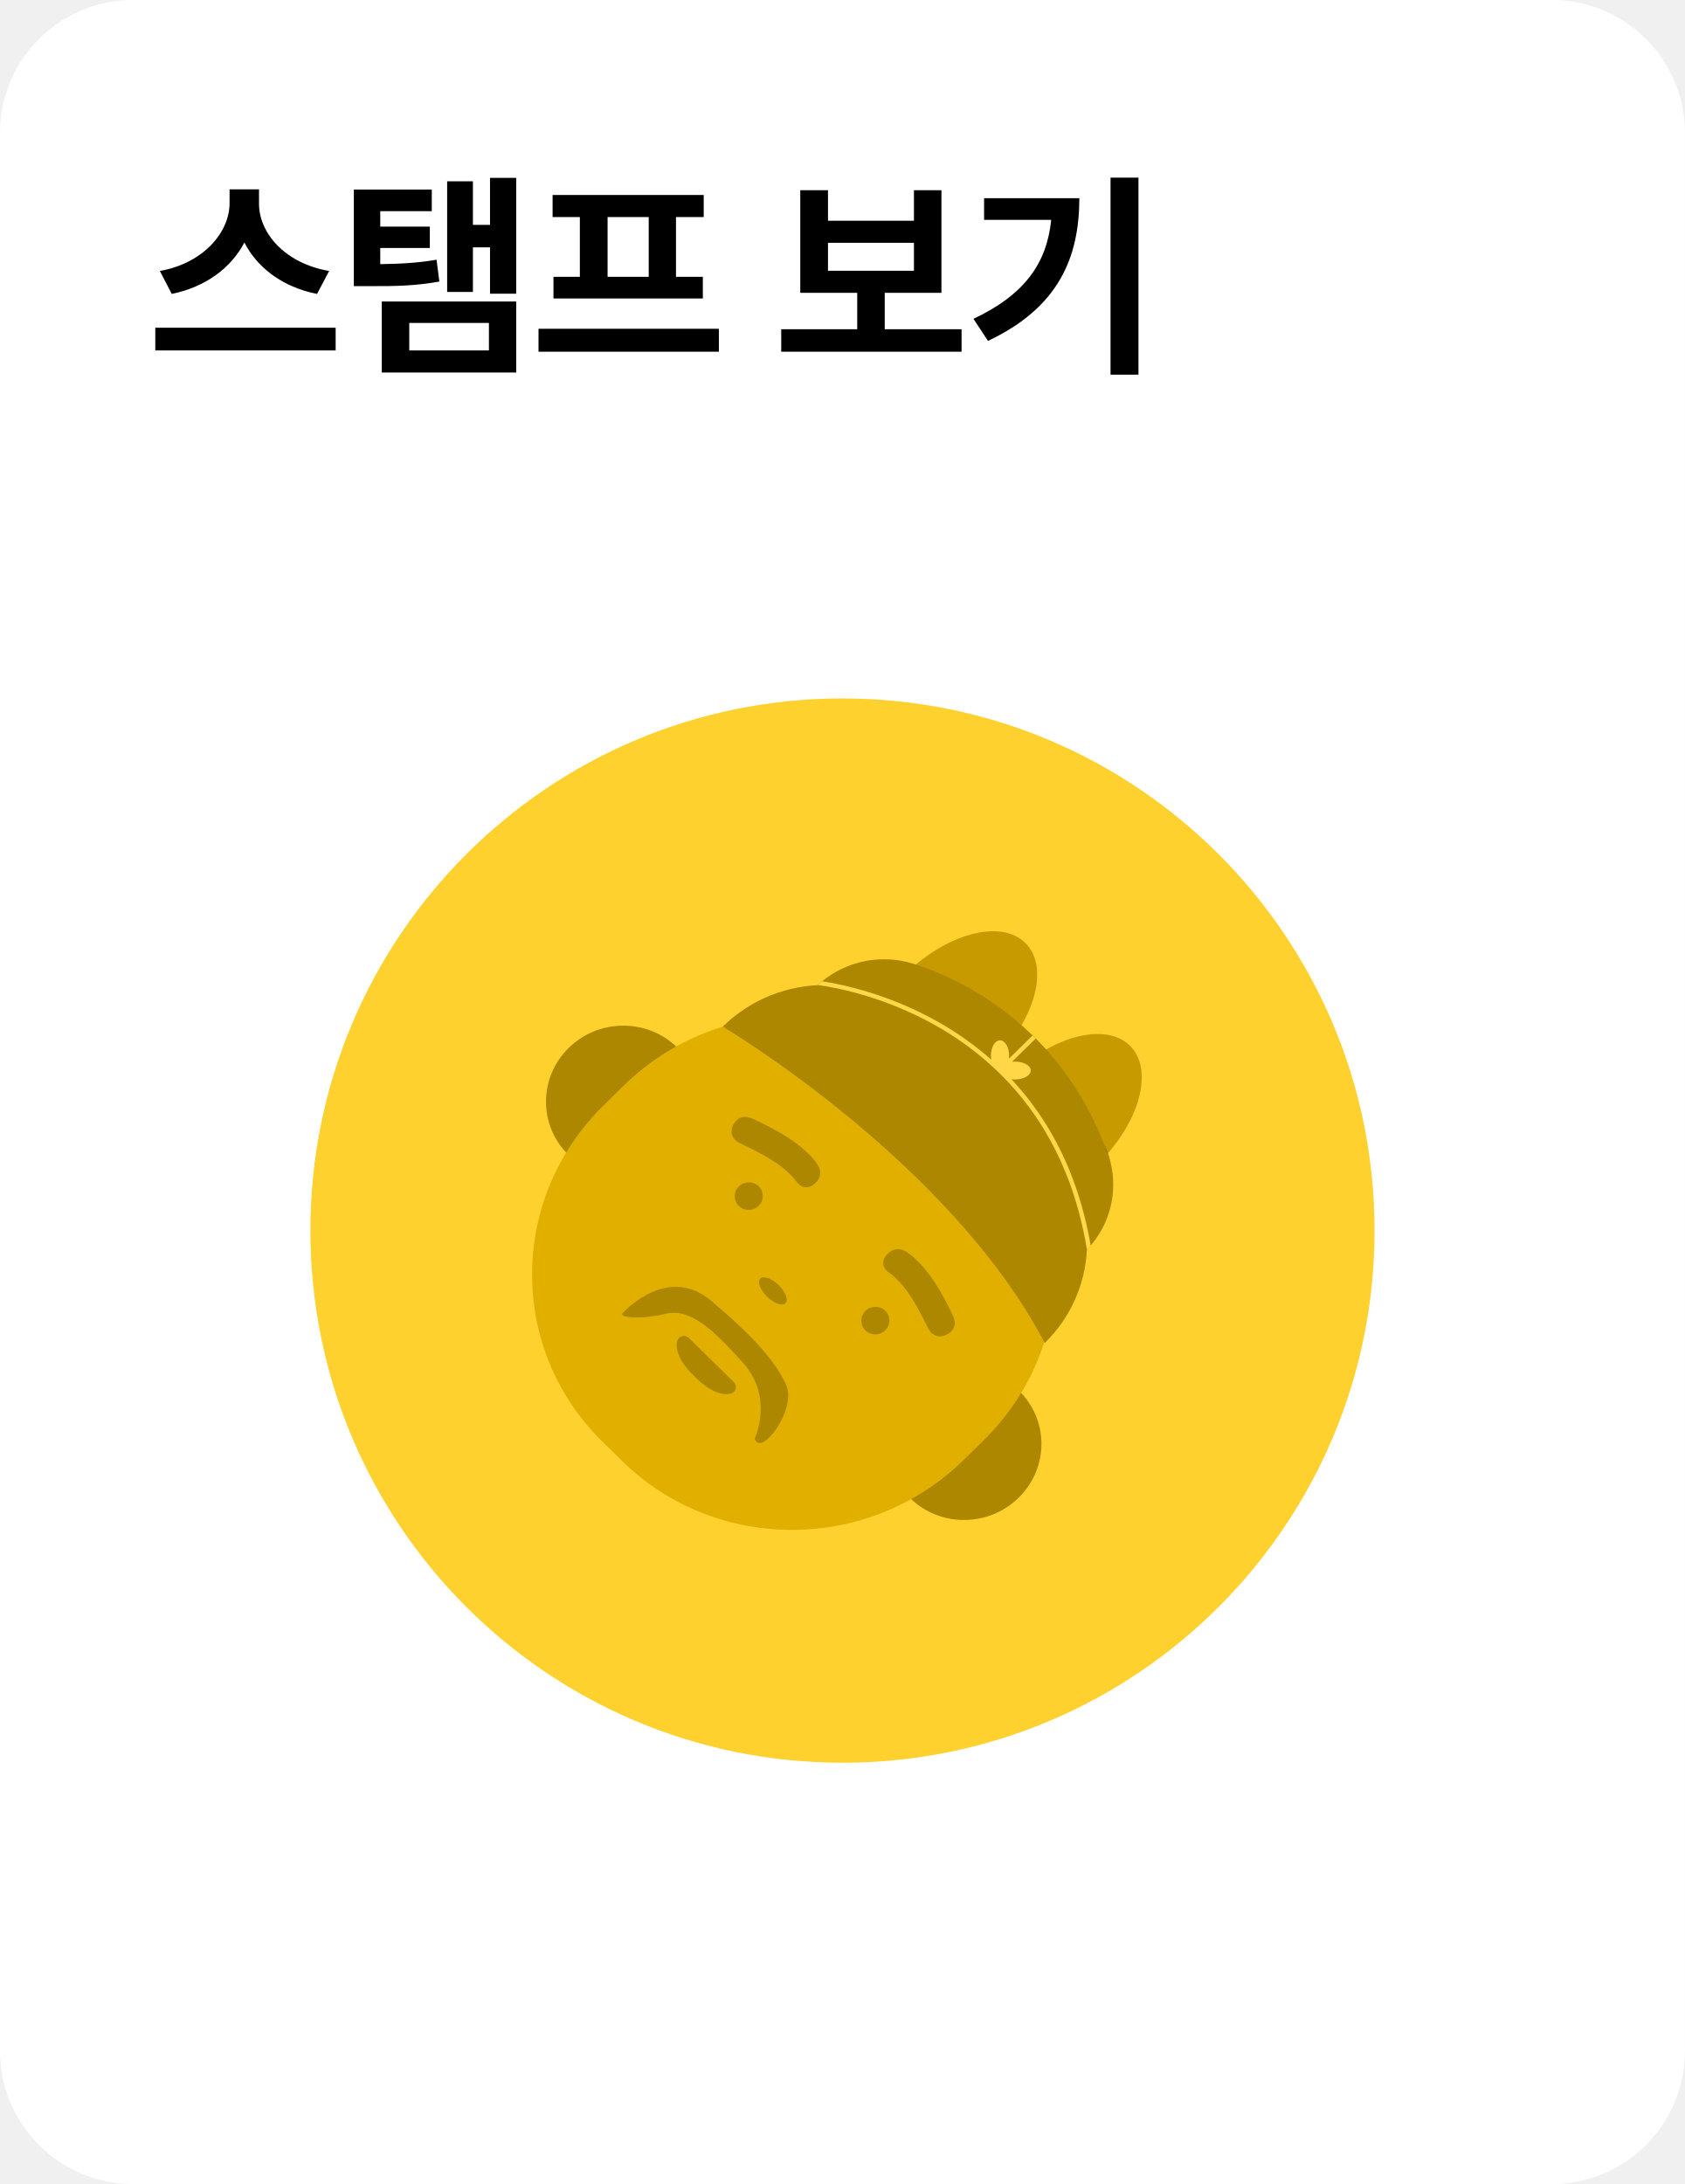
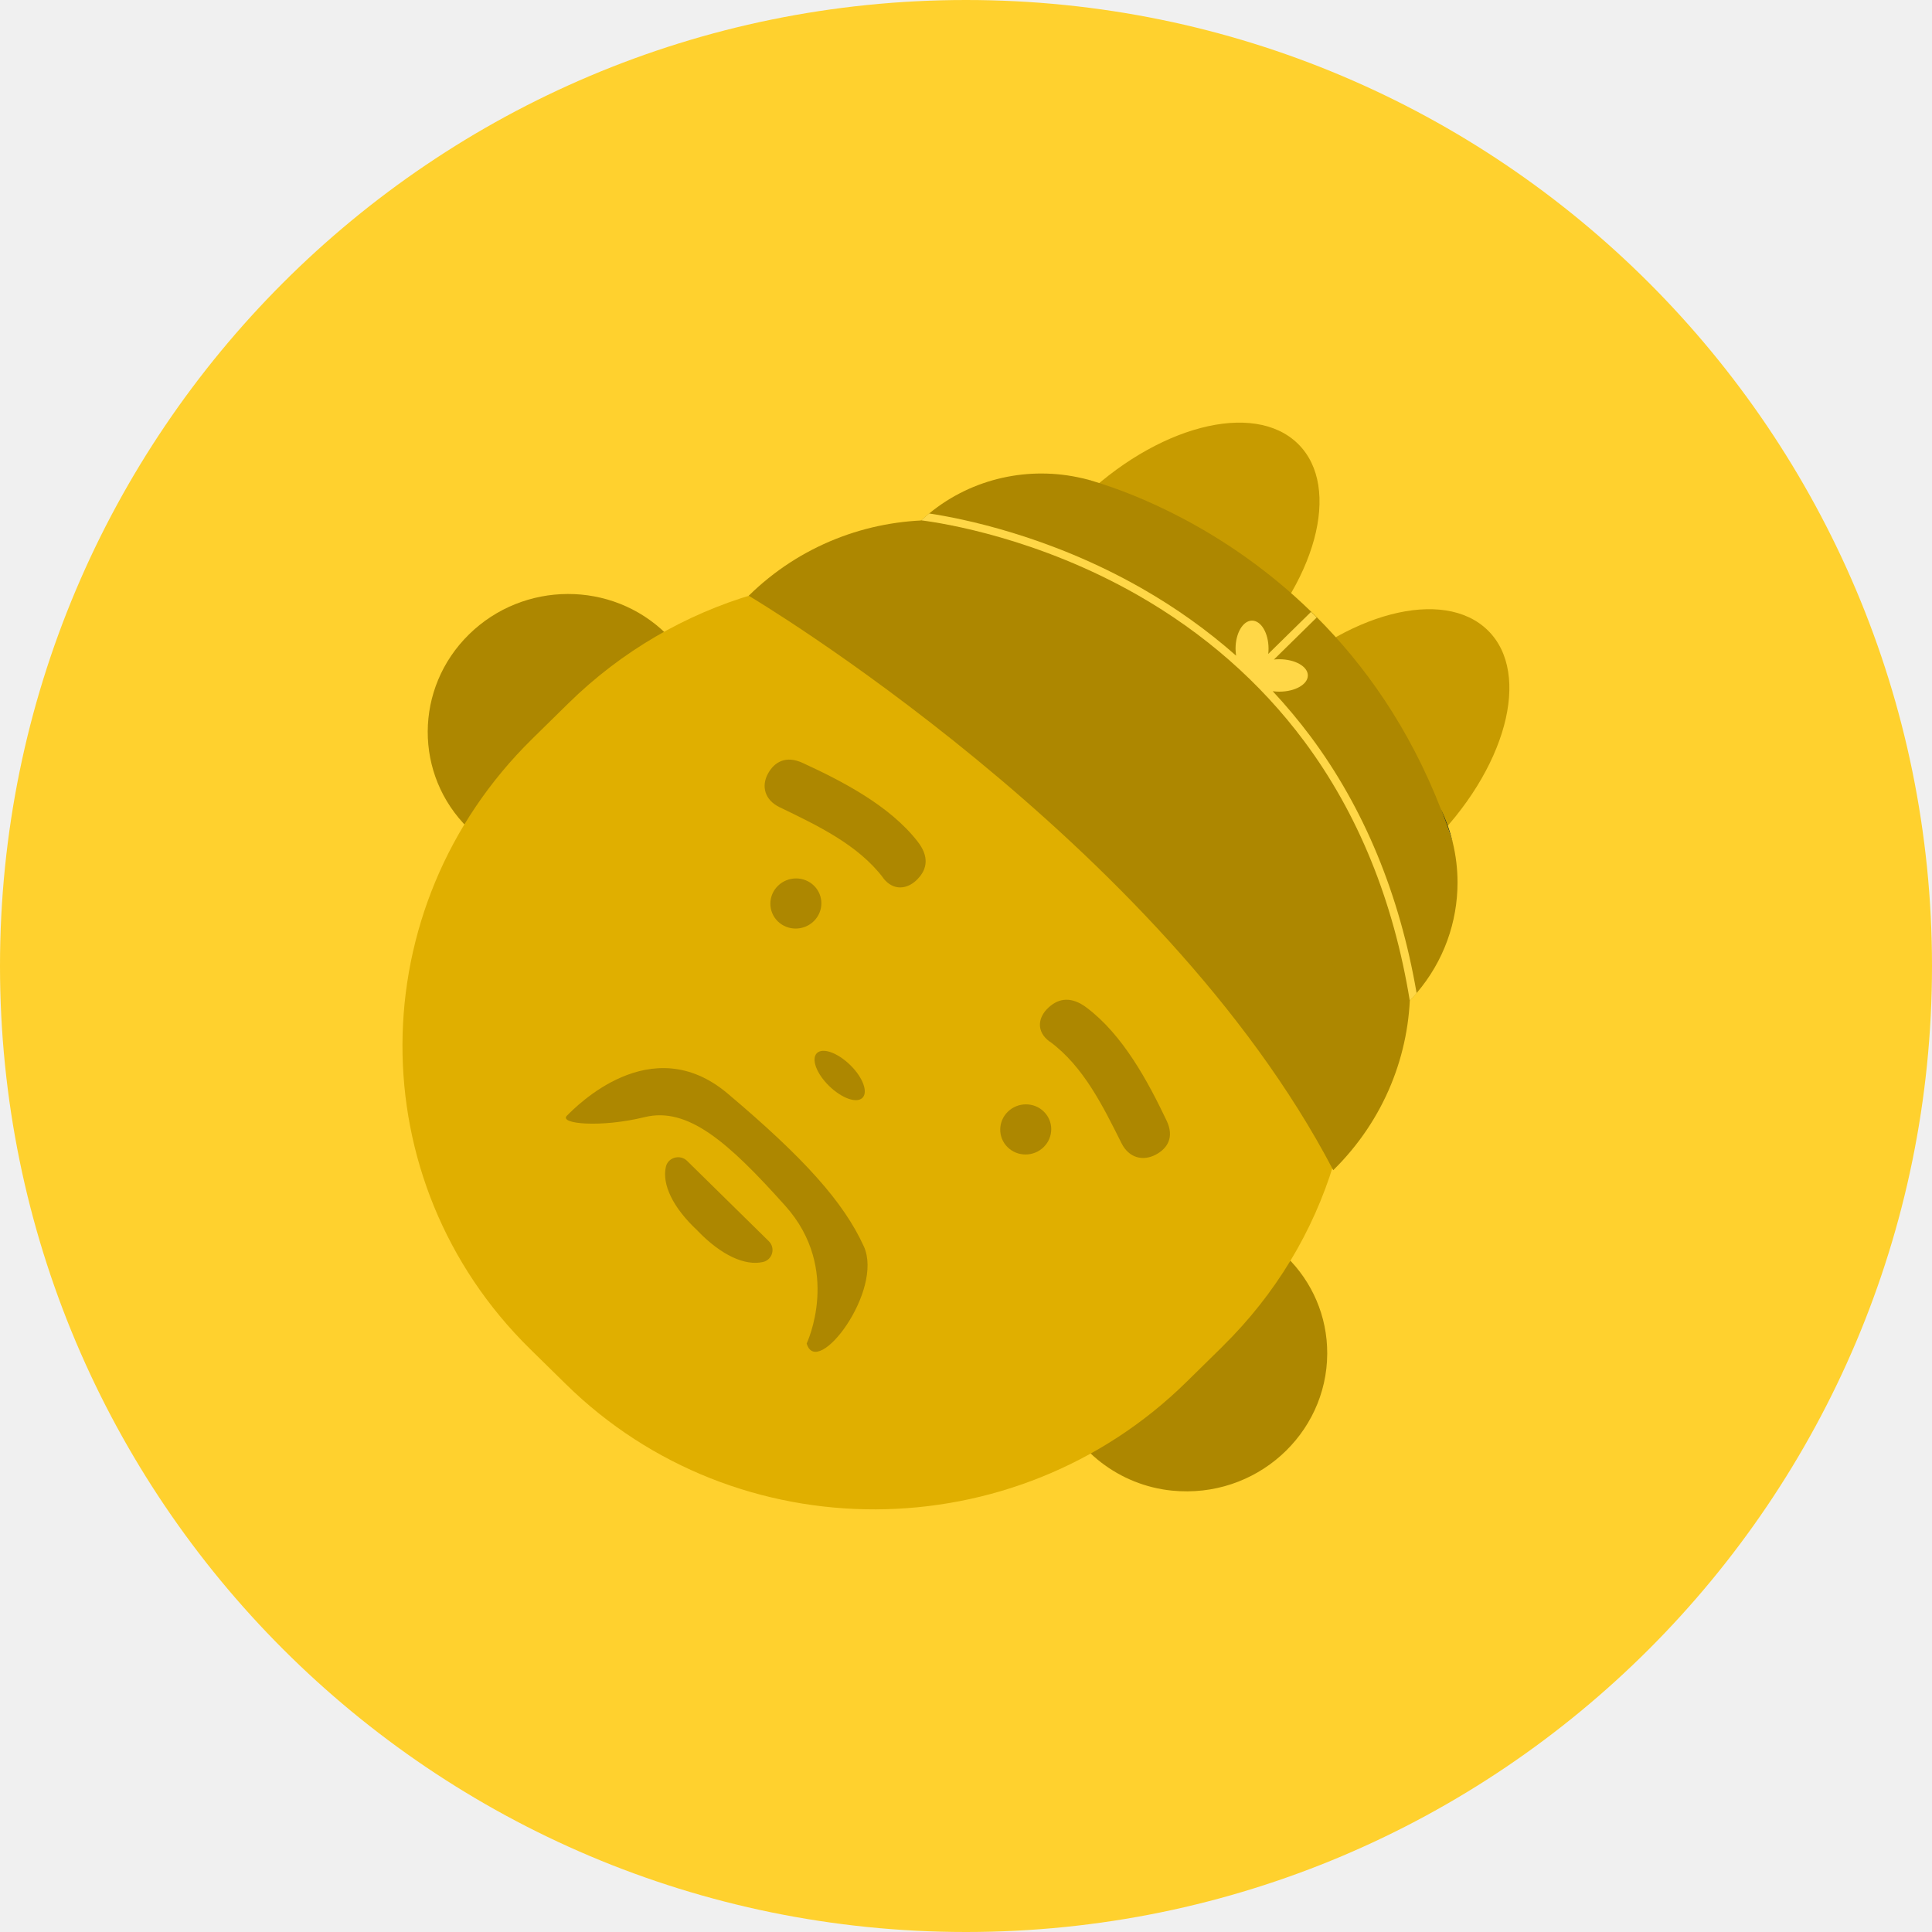
- <svg xmlns="http://www.w3.org/2000/svg" width="152" height="197" viewBox="0 0 152 197" fill="none">
-   <rect width="152" height="197" rx="12" fill="white" />
-   <path d="M23.365 18.367C23.355 20.975 25.67 23.758 29.693 24.441L28.6 26.512C25.494 25.896 23.199 24.148 22.047 21.873C20.875 24.129 18.57 25.887 15.494 26.512L14.42 24.441C18.375 23.738 20.689 20.945 20.709 18.367V17.078H23.365V18.367ZM14.01 31.609V29.559H30.279V31.609H14.01ZM38.951 17.098V19.051H34.303V20.438H38.775V22.371H34.303V23.826C36.275 23.797 37.73 23.709 39.381 23.426L39.635 25.398C37.555 25.77 35.816 25.828 33.131 25.809H31.92V17.098H38.951ZM34.44 33.602V27.195H46.568V33.602H34.44ZM36.92 31.609H44.107V29.129H36.92V31.609ZM40.338 26.336V16.355H42.662V20.281H44.205V16.043H46.568V26.492H44.205V22.312H42.662V26.336H40.338ZM64.85 29.656V31.727H48.58V29.656H64.85ZM49.85 19.578V17.586H63.482V19.578H60.982V24.969H63.404V26.922H49.928V24.969H52.31V19.578H49.85ZM54.81 24.969H58.522V19.578H54.81V24.969ZM86.744 29.695V31.727H70.475V29.695H77.33V26.414H72.193V17.156H74.693V19.91H82.447V17.156H84.928V26.414H79.811V29.695H86.744ZM74.693 24.422H82.447V21.902H74.693V24.422ZM102.701 16.023V33.797H100.182V16.023H102.701ZM87.818 28.758C92.408 26.59 94.43 23.777 94.83 19.832H88.775V17.879H97.369C97.359 23.27 95.475 27.752 89.127 30.75L87.818 28.758Z" fill="black" />
-   <circle cx="76" cy="111" r="48" fill="#FFD12E" />
-   <g clip-path="url(#clip0_1744_4880)">
-     <path d="M61.065 104.125C63.781 101.456 63.798 97.144 61.101 94.493C58.405 91.843 54.017 91.857 51.301 94.526C48.585 97.194 48.569 101.506 51.265 104.157C53.961 106.808 58.349 106.793 61.065 104.125Z" fill="#AD8700" />
-     <path d="M80.486 132.639C80.101 131.57 80.007 130.501 80.135 129.502C80.177 129.187 80.52 129.016 80.815 129.142C81.249 129.328 81.759 129.369 82.277 129.202C82.945 128.986 83.467 128.418 83.618 127.743C83.807 126.893 83.44 126.106 82.806 125.671C82.549 125.493 82.552 125.107 82.806 124.918C83.98 124.023 85.45 123.488 87.044 123.481C90.874 123.466 93.964 126.507 93.949 130.263C93.934 134.269 90.402 137.484 86.236 137.068C83.625 136.808 81.366 135.064 80.49 132.643L80.486 132.639Z" fill="#AD8700" />
-     <path d="M88.751 129.903L86.953 131.67C78.409 140.068 64.598 140.116 56.114 131.774L54.331 130.022C45.843 121.68 45.896 108.115 54.441 99.718L56.239 97.951C61.565 92.717 68.935 90.723 75.783 91.985C77.045 92.215 78.288 92.561 79.493 93.014C80.535 93.4 81.548 93.871 82.526 94.421C84.154 95.334 85.684 96.474 87.074 97.84L88.857 99.592C92.049 102.729 94.04 106.612 94.814 110.677C96.106 117.415 94.078 124.665 88.748 129.903H88.751Z" fill="#E0AF00" />
-     <path d="M68.439 108.771C68.936 108.282 68.939 107.494 68.447 107.009C67.954 106.525 67.152 106.529 66.654 107.017C66.157 107.506 66.154 108.295 66.646 108.779C67.139 109.263 67.942 109.259 68.439 108.771Z" fill="#AD8700" />
-     <path d="M79.86 119.997C80.357 119.508 80.361 118.72 79.868 118.236C79.376 117.751 78.573 117.755 78.076 118.244C77.579 118.732 77.575 119.521 78.068 120.005C78.561 120.489 79.363 120.486 79.86 119.997Z" fill="#AD8700" />
-     <path d="M70.854 117.552C70.563 117.838 69.822 117.571 69.195 116.958C68.568 116.346 68.3 115.615 68.591 115.329C68.882 115.043 69.622 115.31 70.249 115.923C70.876 116.535 71.145 117.267 70.854 117.552Z" fill="#AD8700" />
-     <path d="M71.881 106.616C70.627 104.964 68.591 104.006 66.74 103.111C65.981 102.744 65.83 102.053 66.154 101.452C66.479 100.85 67.057 100.527 67.885 100.91C69.894 101.834 72.221 103.048 73.596 104.815C74.163 105.543 74.091 106.167 73.596 106.679C73.105 107.195 72.387 107.295 71.874 106.616H71.881Z" fill="#AD8700" />
-     <path d="M80.161 114.753C81.842 115.986 82.817 117.987 83.727 119.806C84.101 120.552 84.804 120.7 85.416 120.381C86.028 120.062 86.356 119.494 85.967 118.681C85.027 116.706 83.791 114.419 81.993 113.068C81.253 112.511 80.618 112.581 80.097 113.068C79.572 113.55 79.47 114.256 80.161 114.761V114.753Z" fill="#AD8700" />
-     <path d="M94.818 110.677C92.842 109.805 89.156 105.951 84.766 101.637C80.399 97.346 76.633 93.879 75.787 91.989C76.958 92.204 78.114 92.516 79.243 92.928C79.33 92.954 79.413 92.991 79.5 93.021C80.543 93.407 81.555 93.879 82.534 94.428C83.403 94.918 84.245 95.471 85.057 96.091C85.76 96.629 86.432 97.212 87.082 97.847L88.865 99.599C92.057 102.736 94.047 106.619 94.822 110.684L94.818 110.677Z" fill="#4E4A4B" />
-     <path d="M68.081 129.762C68.081 129.762 69.841 126.065 67.023 122.92C64.205 119.772 62.188 117.979 60.028 118.51C57.867 119.041 55.748 118.852 56.171 118.436C56.594 118.02 60.337 114.115 64.156 117.337C67.975 120.559 69.917 122.731 70.922 124.929C71.923 127.126 68.602 131.529 68.085 129.762H68.081Z" fill="#AD8700" />
-     <path d="M62.668 124.157C61.418 122.998 60.885 121.833 61.089 120.971C61.199 120.504 61.799 120.344 62.143 120.686L66.2 124.673C66.547 125.014 66.385 125.601 65.909 125.708C65.029 125.909 63.846 125.385 62.664 124.157H62.668Z" fill="#AD8700" />
-     <path d="M99.031 104.999C102.832 101.264 104.129 96.484 101.93 94.323C99.73 92.161 94.866 93.436 91.066 97.171C87.266 100.905 85.969 105.685 88.168 107.847C90.368 110.008 95.231 108.733 99.031 104.999Z" fill="#C79B00" />
-     <path d="M89.598 95.729C93.398 91.994 94.696 87.214 92.496 85.053C90.297 82.891 85.433 84.166 81.633 87.901C77.833 91.635 76.535 96.415 78.735 98.577C80.934 100.738 85.798 99.463 89.598 95.729Z" fill="#C79B00" />
-     <path d="M65.203 92.602C65.203 92.602 85.684 104.752 94.248 121.146C99.343 116.138 99.343 108.023 94.248 103.018L83.648 92.602C78.552 87.594 70.295 87.594 65.203 92.602Z" fill="#AD8700" />
-     <path d="M81.839 86.781C81.839 86.781 81.876 86.788 81.899 86.795C81.88 86.792 81.861 86.784 81.839 86.781Z" fill="#2A341C" />
-     <path d="M81.899 86.795C81.899 86.795 81.937 86.806 81.96 86.81C81.941 86.806 81.918 86.799 81.899 86.795Z" fill="#2A341C" />
-     <path d="M82.409 86.94C82.216 86.885 82.065 86.84 81.96 86.81C82.111 86.847 82.262 86.892 82.409 86.94Z" fill="#2A341C" />
-     <path d="M100.186 104.864C100.001 104.292 99.804 103.739 99.597 103.204C99.853 103.739 100.05 104.296 100.186 104.864Z" fill="#2A341C" />
-     <path d="M97.874 112.904C97.111 113.654 95.83 113.498 95.283 112.585C89.174 102.391 77.986 94.432 73.736 91.64C72.867 91.072 72.746 89.862 73.483 89.138L73.589 89.034C73.653 88.971 73.717 88.911 73.781 88.852C73.91 88.733 74.042 88.618 74.174 88.51C76.335 86.736 79.168 86.153 81.771 86.762C81.771 86.762 81.782 86.762 81.808 86.769C81.816 86.769 81.827 86.773 81.839 86.777C81.858 86.781 81.876 86.784 81.899 86.792C82.009 86.821 82.179 86.866 82.409 86.936C82.417 86.936 82.428 86.94 82.436 86.944C84.135 87.46 88.812 89.168 93.152 93.396C93.247 93.489 93.341 93.582 93.436 93.674C95.785 96.028 98.014 99.135 99.597 103.2C99.804 103.735 100.001 104.288 100.186 104.86C100.344 105.513 100.424 106.181 100.424 106.85C100.424 108.802 99.748 110.759 98.391 112.344C98.282 112.474 98.169 112.6 98.048 112.723C97.991 112.782 97.931 112.841 97.87 112.901L97.874 112.904Z" fill="#AD8700" />
-     <path d="M98.052 112.726C97.243 107.759 95.479 103.419 92.801 99.826C90.621 96.9 87.837 94.458 84.521 92.564C79.587 89.751 74.922 89.001 73.778 88.856C73.906 88.737 74.038 88.622 74.17 88.514C75.749 88.752 80.116 89.602 84.706 92.219C86.421 93.196 87.996 94.32 89.42 95.579C89.405 95.468 89.394 95.353 89.394 95.23C89.394 94.462 89.76 93.838 90.213 93.838C90.666 93.838 91.033 94.462 91.033 95.23C91.033 95.319 91.029 95.408 91.018 95.493L93.145 93.403L93.428 93.682L91.301 95.772C91.388 95.761 91.479 95.757 91.569 95.757C92.351 95.757 92.986 96.117 92.986 96.563C92.986 97.008 92.351 97.368 91.569 97.368C91.456 97.368 91.347 97.361 91.241 97.346C91.906 98.059 92.529 98.805 93.114 99.585C95.778 103.156 97.549 107.447 98.391 112.348C98.282 112.478 98.169 112.604 98.048 112.726H98.052Z" fill="#FFD747" />
+ <svg xmlns="http://www.w3.org/2000/svg" width="96" height="96" viewBox="0 0 96 96" fill="none">
+   <circle cx="48" cy="48" r="48" fill="#FFD12E" />
+   <g clip-path="url(#clip0_1743_5239)">
+     <path d="M33.065 41.124C35.781 38.456 35.798 34.144 33.101 31.493C30.405 28.843 26.017 28.857 23.301 31.526C20.585 34.194 20.569 38.506 23.265 41.157C25.961 43.808 30.349 43.793 33.065 41.124Z" fill="#AD8700" />
+     <path d="M52.486 69.639C52.101 68.57 52.007 67.501 52.135 66.502C52.176 66.187 52.52 66.016 52.815 66.142C53.249 66.328 53.759 66.369 54.277 66.202C54.945 65.986 55.467 65.418 55.618 64.743C55.807 63.893 55.44 63.106 54.806 62.671C54.549 62.493 54.553 62.107 54.806 61.918C55.98 61.023 57.45 60.488 59.044 60.481C62.874 60.466 65.964 63.507 65.949 67.263C65.934 71.269 62.402 74.484 58.236 74.068C55.625 73.808 53.366 72.064 52.49 69.643L52.486 69.639Z" fill="#AD8700" />
+     <path d="M60.751 66.903L58.953 68.67C50.409 77.068 36.598 77.116 28.114 68.774L26.331 67.022C17.843 58.68 17.896 45.115 26.441 36.718L28.239 34.951C33.565 29.717 40.935 27.723 47.783 28.985C49.045 29.215 50.288 29.561 51.493 30.014C52.535 30.4 53.548 30.871 54.526 31.421C56.154 32.334 57.684 33.474 59.074 34.84L60.857 36.592C64.049 39.729 66.04 43.612 66.814 47.677C68.106 54.415 66.078 61.665 60.748 66.903H60.751Z" fill="#E0AF00" />
+     <path d="M40.439 45.771C40.936 45.282 40.939 44.494 40.447 44.01C39.954 43.525 39.152 43.529 38.654 44.017C38.157 44.506 38.154 45.294 38.646 45.779C39.139 46.263 39.942 46.259 40.439 45.771Z" fill="#AD8700" />
+     <path d="M51.86 56.997C52.357 56.508 52.361 55.72 51.868 55.236C51.376 54.751 50.573 54.755 50.076 55.243C49.579 55.732 49.575 56.521 50.068 57.005C50.561 57.489 51.363 57.486 51.86 56.997Z" fill="#AD8700" />
+     <path d="M42.854 54.552C42.563 54.838 41.822 54.571 41.195 53.958C40.568 53.346 40.3 52.614 40.591 52.329C40.882 52.043 41.622 52.31 42.249 52.923C42.876 53.535 43.145 54.267 42.854 54.552Z" fill="#AD8700" />
+     <path d="M43.881 43.616C42.627 41.964 40.591 41.006 38.74 40.111C37.981 39.744 37.83 39.053 38.154 38.452C38.479 37.85 39.057 37.528 39.885 37.91C41.894 38.834 44.221 40.048 45.596 41.815C46.163 42.543 46.091 43.167 45.596 43.679C45.105 44.195 44.387 44.295 43.874 43.616H43.881Z" fill="#AD8700" />
+     <path d="M52.161 51.753C53.842 52.986 54.817 54.987 55.727 56.806C56.101 57.552 56.804 57.7 57.416 57.381C58.028 57.062 58.356 56.494 57.967 55.681C57.027 53.706 55.791 51.419 53.993 50.068C53.253 49.511 52.618 49.581 52.097 50.068C51.572 50.55 51.47 51.256 52.161 51.761V51.753Z" fill="#AD8700" />
+     <path d="M66.818 47.677C64.842 46.805 61.156 42.951 56.766 38.637C52.399 34.346 48.633 30.879 47.787 28.989C48.958 29.204 50.114 29.516 51.243 29.928C51.33 29.954 51.413 29.991 51.5 30.021C52.543 30.407 53.555 30.879 54.534 31.428C55.403 31.918 56.245 32.471 57.057 33.091C57.76 33.63 58.432 34.212 59.082 34.847L60.865 36.599C64.057 39.736 66.047 43.619 66.822 47.684L66.818 47.677Z" fill="#4E4A4B" />
+     <path d="M40.081 66.762C40.081 66.762 41.841 63.065 39.023 59.92C36.205 56.772 34.188 54.979 32.028 55.51C29.867 56.041 27.748 55.852 28.171 55.436C28.594 55.02 32.337 51.115 36.156 54.337C39.975 57.559 41.917 59.731 42.922 61.929C43.923 64.126 40.602 68.529 40.085 66.762H40.081Z" fill="#AD8700" />
+     <path d="M34.668 61.157C33.418 59.998 32.885 58.833 33.089 57.971C33.199 57.504 33.799 57.344 34.143 57.685L38.2 61.673C38.547 62.014 38.385 62.601 37.909 62.708C37.029 62.909 35.846 62.385 34.664 61.157H34.668Z" fill="#AD8700" />
+     <path d="M71.031 41.998C74.832 38.264 76.129 33.484 73.93 31.323C71.73 29.161 66.866 30.436 63.066 34.171C59.266 37.905 57.969 42.685 60.168 44.847C62.368 47.008 67.231 45.733 71.031 41.998Z" fill="#C79B00" />
+     <path d="M61.598 32.729C65.398 28.994 66.696 24.214 64.496 22.053C62.297 19.891 57.433 21.166 53.633 24.901C49.833 28.636 48.535 33.415 50.735 35.577C52.934 37.739 57.798 36.463 61.598 32.729Z" fill="#C79B00" />
+     <path d="M37.203 29.602C37.203 29.602 57.684 41.752 66.248 58.146C71.343 53.138 71.343 45.023 66.248 40.018L55.648 29.602C50.552 24.594 42.295 24.594 37.203 29.602Z" fill="#AD8700" />
+     <path d="M53.839 23.78C53.839 23.78 53.876 23.788 53.899 23.795C53.88 23.792 53.861 23.784 53.839 23.78Z" fill="#2A341C" />
+     <path d="M53.899 23.795C53.899 23.795 53.937 23.806 53.959 23.81C53.941 23.806 53.918 23.799 53.899 23.795Z" fill="#2A341C" />
+     <path d="M54.409 23.94C54.216 23.884 54.065 23.84 53.959 23.81C54.111 23.847 54.262 23.892 54.409 23.94Z" fill="#2A341C" />
+     <path d="M72.186 41.864C72.001 41.292 71.804 40.739 71.597 40.204C71.853 40.739 72.05 41.295 72.186 41.864Z" fill="#2A341C" />
+     <path d="M69.874 49.904C69.111 50.654 67.83 50.498 67.283 49.585C61.175 39.391 49.986 31.432 45.736 28.64C44.867 28.072 44.746 26.862 45.483 26.138L45.589 26.034C45.653 25.971 45.717 25.911 45.781 25.852C45.91 25.733 46.042 25.618 46.174 25.511C48.335 23.736 51.168 23.153 53.771 23.762C53.771 23.762 53.782 23.762 53.808 23.769C53.816 23.769 53.827 23.773 53.839 23.777C53.858 23.78 53.876 23.784 53.899 23.792C54.009 23.821 54.179 23.866 54.409 23.936C54.417 23.936 54.428 23.94 54.435 23.944C56.135 24.46 60.812 26.168 65.152 30.396C65.247 30.489 65.341 30.582 65.436 30.674C67.785 33.028 70.014 36.135 71.597 40.2C71.804 40.735 72.001 41.288 72.186 41.86C72.344 42.513 72.424 43.181 72.424 43.85C72.424 45.802 71.748 47.759 70.391 49.344C70.282 49.474 70.169 49.6 70.048 49.722C69.991 49.782 69.931 49.841 69.87 49.901L69.874 49.904Z" fill="#AD8700" />
+     <path d="M70.052 49.726C69.243 44.759 67.479 40.419 64.801 36.826C62.621 33.901 59.837 31.458 56.521 29.564C51.587 26.75 46.922 26.001 45.778 25.856C45.906 25.737 46.038 25.622 46.17 25.514C47.749 25.752 52.116 26.602 56.706 29.219C58.421 30.196 59.996 31.32 61.42 32.579C61.405 32.468 61.394 32.352 61.394 32.23C61.394 31.462 61.76 30.838 62.213 30.838C62.666 30.838 63.033 31.462 63.033 32.23C63.033 32.319 63.029 32.408 63.018 32.493L65.145 30.404L65.428 30.682L63.301 32.772C63.388 32.761 63.479 32.757 63.569 32.757C64.351 32.757 64.986 33.117 64.986 33.563C64.986 34.008 64.351 34.368 63.569 34.368C63.456 34.368 63.346 34.361 63.241 34.346C63.906 35.059 64.529 35.805 65.114 36.584C67.778 40.156 69.549 44.447 70.391 49.348C70.282 49.478 70.169 49.604 70.048 49.726H70.052Z" fill="#FFD747" />
  </g>
  <defs>
-     <clipPath id="clip0_1744_4880">
-       <rect width="55" height="54" fill="white" transform="translate(48 84)" />
+     <clipPath id="clip0_1743_5239">
+       <rect width="55" height="54" fill="white" transform="translate(20 21)" />
    </clipPath>
  </defs>
</svg>
